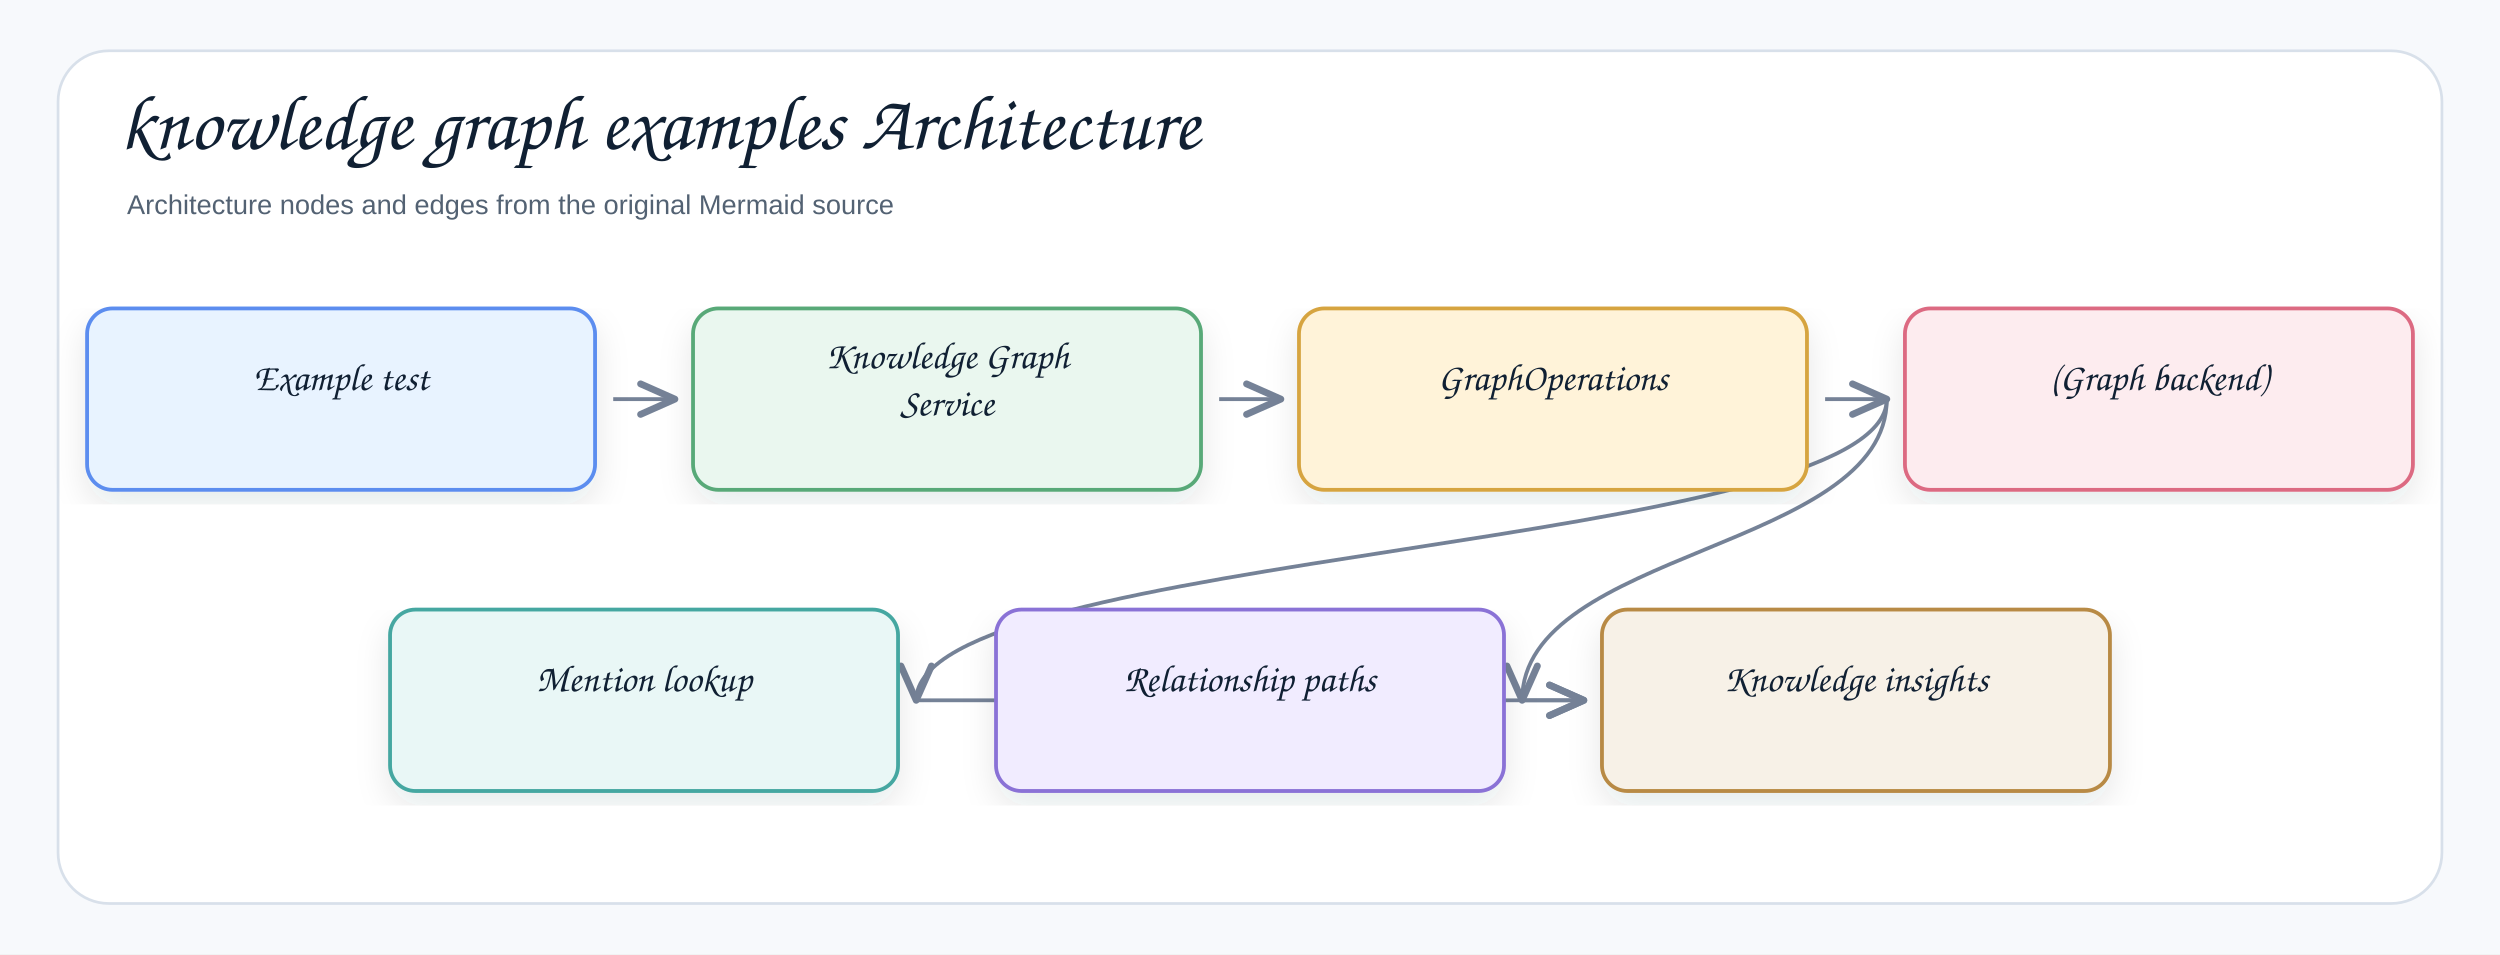
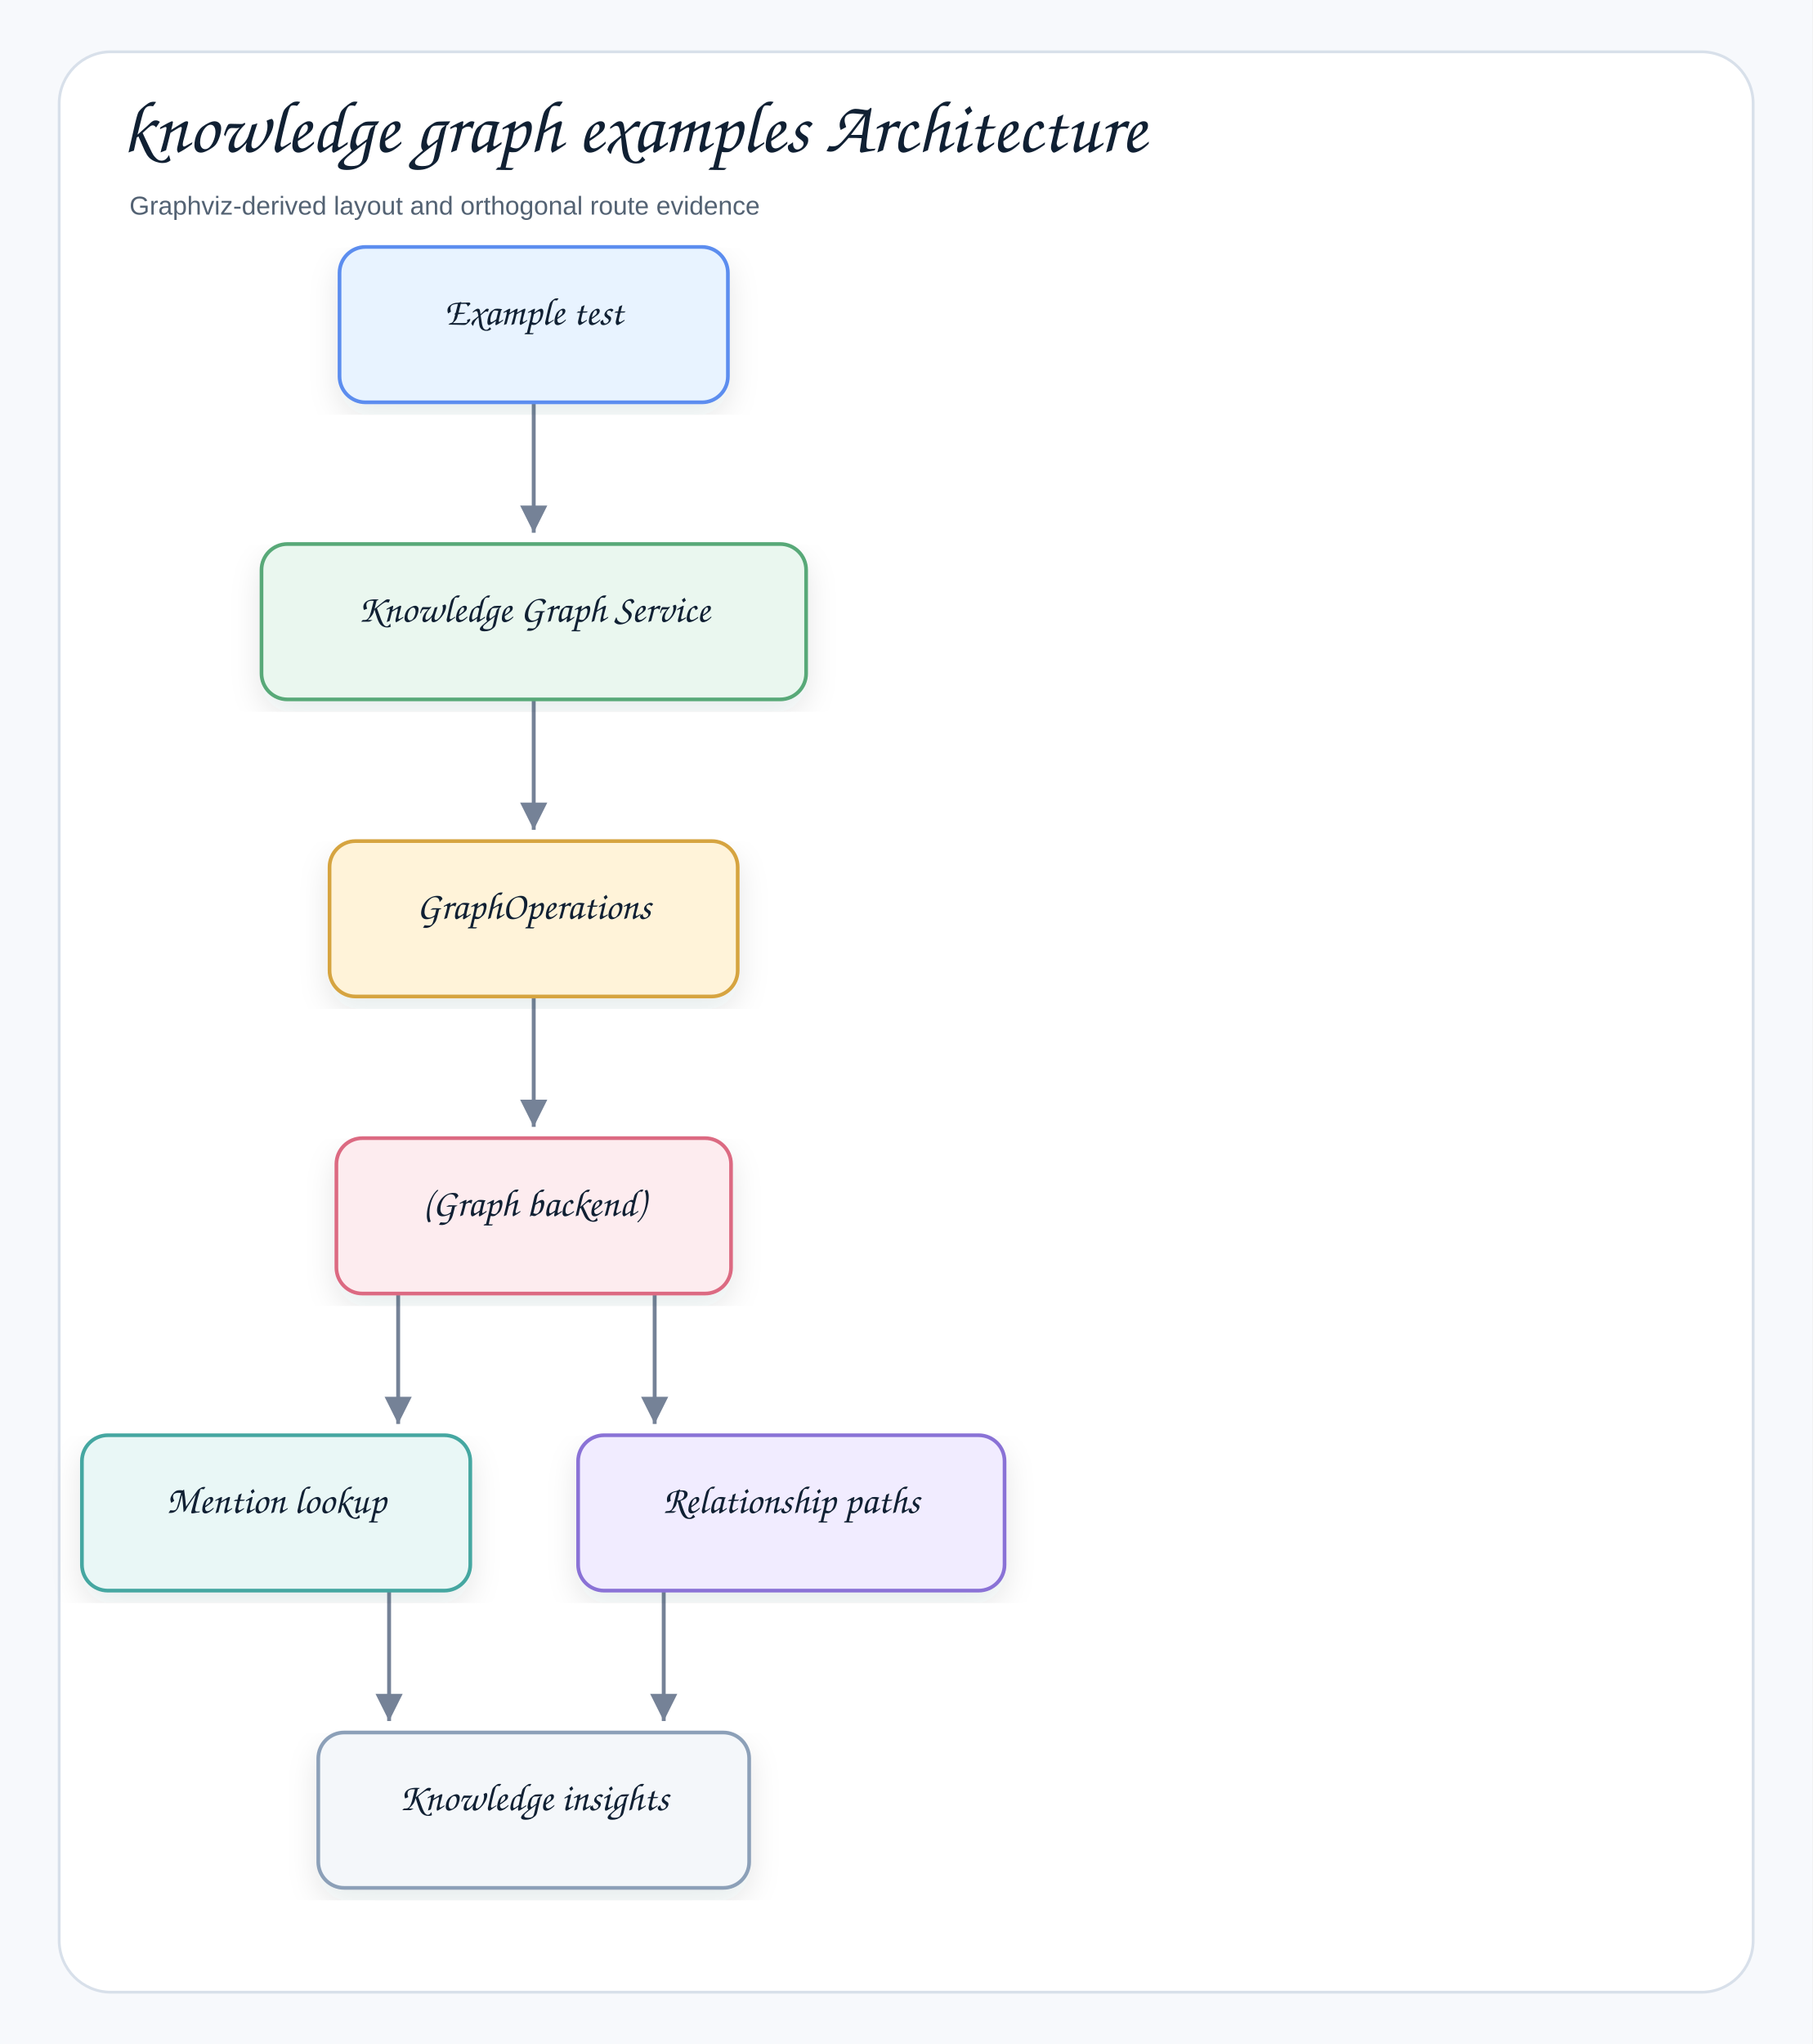
- <svg xmlns="http://www.w3.org/2000/svg" width="1378" height="526" viewBox="0 0 1378 526" role="img" aria-label="knowledge graph examples Architecture">
+ <svg xmlns="http://www.w3.org/2000/svg" width="980" height="1105" viewBox="0 0 980 1105" role="img" aria-label="knowledge graph examples Architecture">
  <defs>
    <filter id="shadow" x="-8%" y="-8%" width="116%" height="116%">
-       <feDropShadow dx="0" dy="8" stdDeviation="9" flood-color="#1f2937" flood-opacity="0.10" />
+       <feDropShadow dx="0" dy="7" stdDeviation="8" flood-color="#1f2937" flood-opacity="0.10" />
    </filter>
-     <marker id="openArrow" markerWidth="12" markerHeight="10" refX="10" refY="5" orient="auto" markerUnits="strokeWidth">
-       <path d="M 1 1 L 10 5 L 1 9" fill="none" stroke="#758297" stroke-width="1.8" stroke-linecap="round" stroke-linejoin="round" />
-     </marker>
-     <marker id="inherit" markerWidth="14" markerHeight="12" refX="12" refY="6" orient="auto" markerUnits="strokeWidth">
-       <path d="M 0 1 L 12 6 L 0 11 Z" fill="#ffffff" stroke="#758297" stroke-width="1.8" />
+     <marker id="arrow" markerWidth="9" markerHeight="9" refX="8" refY="4.5" orient="auto" markerUnits="strokeWidth">
+       <path d="M1,1 L8,4.5 L1,8 Z" fill="#758297" />
    </marker>
    <style>
    .canvas{fill:#f7f9fc}.frame{fill:#fff;stroke:#d8e0ea;stroke-width:1.5}
-     .title{font-family:"Architects Daughter","Comic Sans MS","Comic Sans",cursive;font-size:43px;font-weight:400;fill:#102033}
-     .subtitle{font-family:"Comic Sans MS","Comic Sans","Comic Neue",Arial,sans-serif;font-size:15px;font-weight:400;fill:#536273}
-     .label{font-family:"Architects Daughter","Comic Sans MS","Comic Sans",cursive;font-size:25px;font-weight:400;fill:#102033}
-     .smallLabel{font-family:"Architects Daughter","Comic Sans MS","Comic Sans",cursive;font-size:21px;font-weight:400;fill:#102033}
-     .mono{font-family:"Comic Sans MS","Comic Sans","Comic Neue",Arial,sans-serif;font-size:12px;font-weight:400;fill:#102033}
+     .title{font-family:"Architects Daughter","Comic Sans MS","Comic Sans",cursive;font-size:40px;font-weight:400;fill:#102033}
+     .subtitle{font-family:"Comic Sans MS","Comic Sans","Comic Neue",Arial,sans-serif;font-size:14px;font-weight:400;fill:#536273}
+     .label{font-family:"Architects Daughter","Comic Sans MS","Comic Sans",cursive;font-size:21px;font-weight:400;fill:#102033}
    .small{font-family:"Comic Sans MS","Comic Sans","Comic Neue",Arial,sans-serif;font-size:12px;font-weight:400;fill:#536273}
    .strong{font-family:"Comic Sans MS","Comic Sans","Comic Neue",Arial,sans-serif;font-size:13px;font-weight:400;fill:#102033}
-     .card{stroke-width:2.1;filter:url(#shadow)}.compartment{stroke-width:1.5;fill:none}
-     .line{stroke:#758297;stroke-width:2.1;fill:none;marker-end:url(#openArrow)}
-     .plainLine{stroke:#758297;stroke-width:2.1;fill:none}
-     .dashed{stroke:#758297;stroke-width:2.1;stroke-dasharray:7 6;fill:none;marker-end:url(#openArrow)}
-     .inheritLine{stroke:#758297;stroke-width:2.2;fill:none;marker-end:url(#inherit)}
-     .implLine{stroke:#758297;stroke-width:2.2;stroke-dasharray:8 7;fill:none;marker-end:url(#inherit)}
+     .card{stroke-width:2.0;filter:url(#shadow)}
+     .line{stroke:#758297;stroke-width:2.1;fill:none;marker-end:url(#arrow)}
+     .dashed{stroke:#758297;stroke-width:2.1;stroke-dasharray:7 6;fill:none;marker-end:url(#arrow)}
+     .lifeline{stroke:#b7c2d1;stroke-width:1.8;stroke-dasharray:9 9}
  </style>
  </defs>
-   <rect class="canvas" width="1378" height="526" />
-   <rect class="frame" x="32" y="28" width="1314" height="470" rx="28" />
+   <rect class="canvas" width="980" height="1105" />
+   <rect class="frame" x="32" y="28" width="916" height="1049" rx="28" />
  <text class="title" x="66" y="82">knowledge graph examples Architecture</text>
-   <text class="subtitle" x="70" y="118">Architecture nodes and edges from the original Mermaid source</text>
-   <path class="line" d="M839 386 C839 386 873 386 873 386" />
-   <path class="line" d="M505 386 C505 386 873 386 873 386" />
-   <path class="line" d="M1040 220 C1040 303 839 303 839 386" />
-   <path class="line" d="M1040 220 C1040 303 505 303 505 386" />
-   <path class="line" d="M1006 220 C1006 220 1040 220 1040 220" />
-   <path class="line" d="M672 220 C672 220 706 220 706 220" />
-   <path class="line" d="M338 220 C338 220 372 220 372 220" />
-   <g transform="translate(48,170)">
-     <rect class="card" x="0" y="0" width="280" height="100" rx="14" fill="#E8F3FF" stroke="#5B8DEF" />
-     <text class="smallLabel" x="140" y="45" text-anchor="middle">Example test</text>
+   <text class="subtitle" x="70" y="116">Graphviz-derived layout and orthogonal route evidence</text>
+   <path class="line" d="M288.6 205.7 L288.6 205.7 L288.6 288.0 L288.6 288.0" />
+   <path class="line" d="M288.6 366.3 L288.6 366.3 L288.6 448.6 L288.6 448.6" />
+   <path class="line" d="M288.6 526.9 L288.6 526.9 L288.6 609.2 L288.6 609.2" />
+   <path class="line" d="M215.3 687.5 L215.3 687.5 L215.3 769.8 L215.3 769.8" />
+   <path class="line" d="M354.0 687.5 L354.0 687.5 L354.0 769.8 L354.0 769.8" />
+   <path class="line" d="M210.4 848.1 L210.4 848.1 L210.4 930.4 L210.4 930.4" />
+   <path class="line" d="M358.9 848.1 L358.9 848.1 L358.9 930.4 L358.9 930.4" />
+   <g transform="translate(183.6,133.5)">
+     <rect class="card" x="0" y="0" width="210.0" height="84.0" rx="14" fill="#E8F3FF" stroke="#5B8DEF" />
+     <text class="label" x="105.0" y="42.0" text-anchor="middle">Example test</text>
  </g>
-   <g transform="translate(382,170)">
-     <rect class="card" x="0" y="0" width="280" height="100" rx="14" fill="#EAF7EF" stroke="#58A978" />
-     <text class="smallLabel" x="140" y="33" text-anchor="middle">Knowledge Graph</text>
-     <text class="smallLabel" x="140" y="59" text-anchor="middle">Service</text>
+   <g transform="translate(141.4,294.1)">
+     <rect class="card" x="0" y="0" width="294.5" height="84.0" rx="14" fill="#EAF7EF" stroke="#58A978" />
+     <text class="label" x="147.2" y="42.0" text-anchor="middle">Knowledge Graph Service</text>
  </g>
-   <g transform="translate(716,170)">
-     <rect class="card" x="0" y="0" width="280" height="100" rx="14" fill="#FFF3D9" stroke="#D6A441" />
-     <text class="smallLabel" x="140" y="45" text-anchor="middle">GraphOperations</text>
+   <g transform="translate(178.2,454.7)">
+     <rect class="card" x="0" y="0" width="220.7" height="84.0" rx="14" fill="#FFF3D9" stroke="#D6A441" />
+     <text class="label" x="110.4" y="42.0" text-anchor="middle">GraphOperations</text>
  </g>
-   <g transform="translate(1050,170)">
-     <rect class="card" x="0" y="0" width="280" height="100" rx="14" fill="#FDECEF" stroke="#DC6B82" />
-     <text class="smallLabel" x="140" y="45" text-anchor="middle">(Graph backend)</text>
+   <g transform="translate(181.9,615.3)">
+     <rect class="card" x="0" y="0" width="213.4" height="84.0" rx="14" fill="#FDECEF" stroke="#DC6B82" />
+     <text class="label" x="106.7" y="42.0" text-anchor="middle">(Graph backend)</text>
  </g>
-   <g transform="translate(215,336)">
-     <rect class="card" x="0" y="0" width="280" height="100" rx="14" fill="#E9F7F6" stroke="#45A7A1" />
-     <text class="smallLabel" x="140" y="45" text-anchor="middle">Mention lookup</text>
+   <g transform="translate(44.3,775.9)">
+     <rect class="card" x="0" y="0" width="210.0" height="84.0" rx="14" fill="#E9F7F6" stroke="#45A7A1" />
+     <text class="label" x="105.0" y="42.0" text-anchor="middle">Mention lookup</text>
  </g>
-   <g transform="translate(549,336)">
-     <rect class="card" x="0" y="0" width="280" height="100" rx="14" fill="#F1ECFF" stroke="#8A72D6" />
-     <text class="smallLabel" x="140" y="45" text-anchor="middle">Relationship paths</text>
+   <g transform="translate(312.6,775.9)">
+     <rect class="card" x="0" y="0" width="230.6" height="84.0" rx="14" fill="#F1ECFF" stroke="#8A72D6" />
+     <text class="label" x="115.3" y="42.0" text-anchor="middle">Relationship paths</text>
  </g>
-   <g transform="translate(883,336)">
-     <rect class="card" x="0" y="0" width="280" height="100" rx="14" fill="#F7F1E7" stroke="#B88A44" />
-     <text class="smallLabel" x="140" y="45" text-anchor="middle">Knowledge insights</text>
+   <g transform="translate(172.1,936.6)">
+     <rect class="card" x="0" y="0" width="233.0" height="84.0" rx="14" fill="#F4F7FA" stroke="#8CA0B8" />
+     <text class="label" x="116.5" y="42.0" text-anchor="middle">Knowledge insights</text>
  </g>
</svg>
